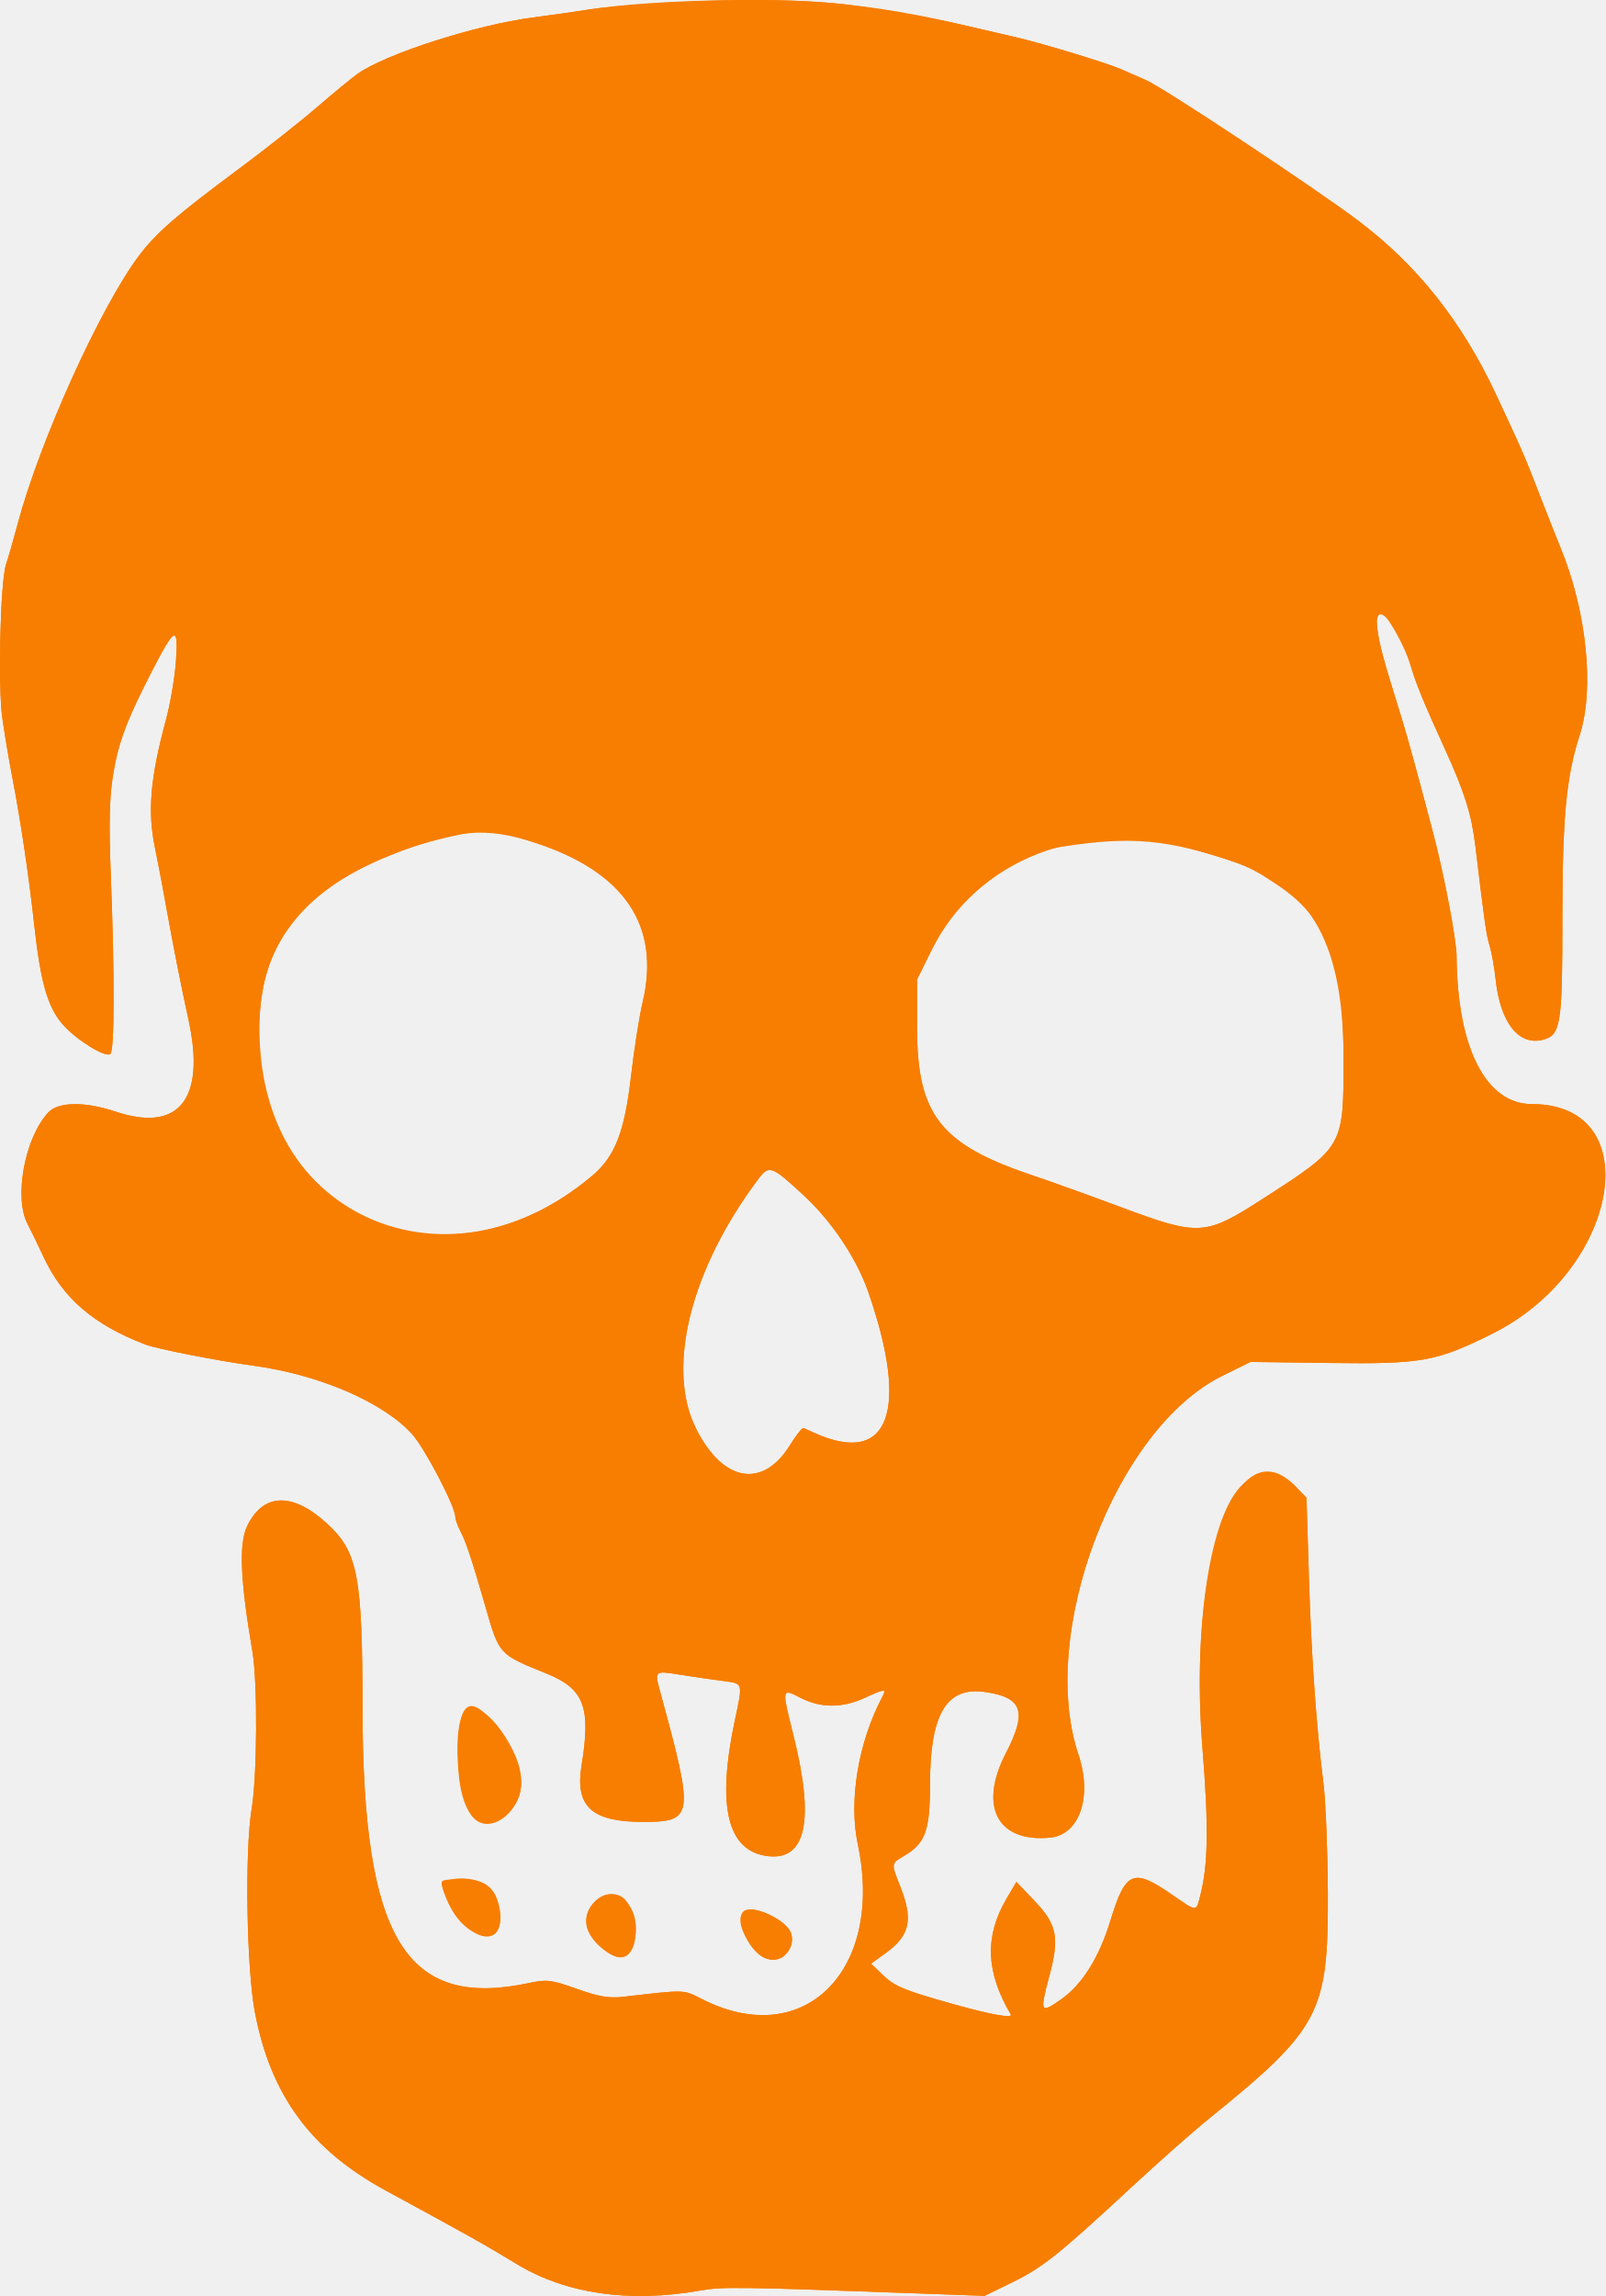
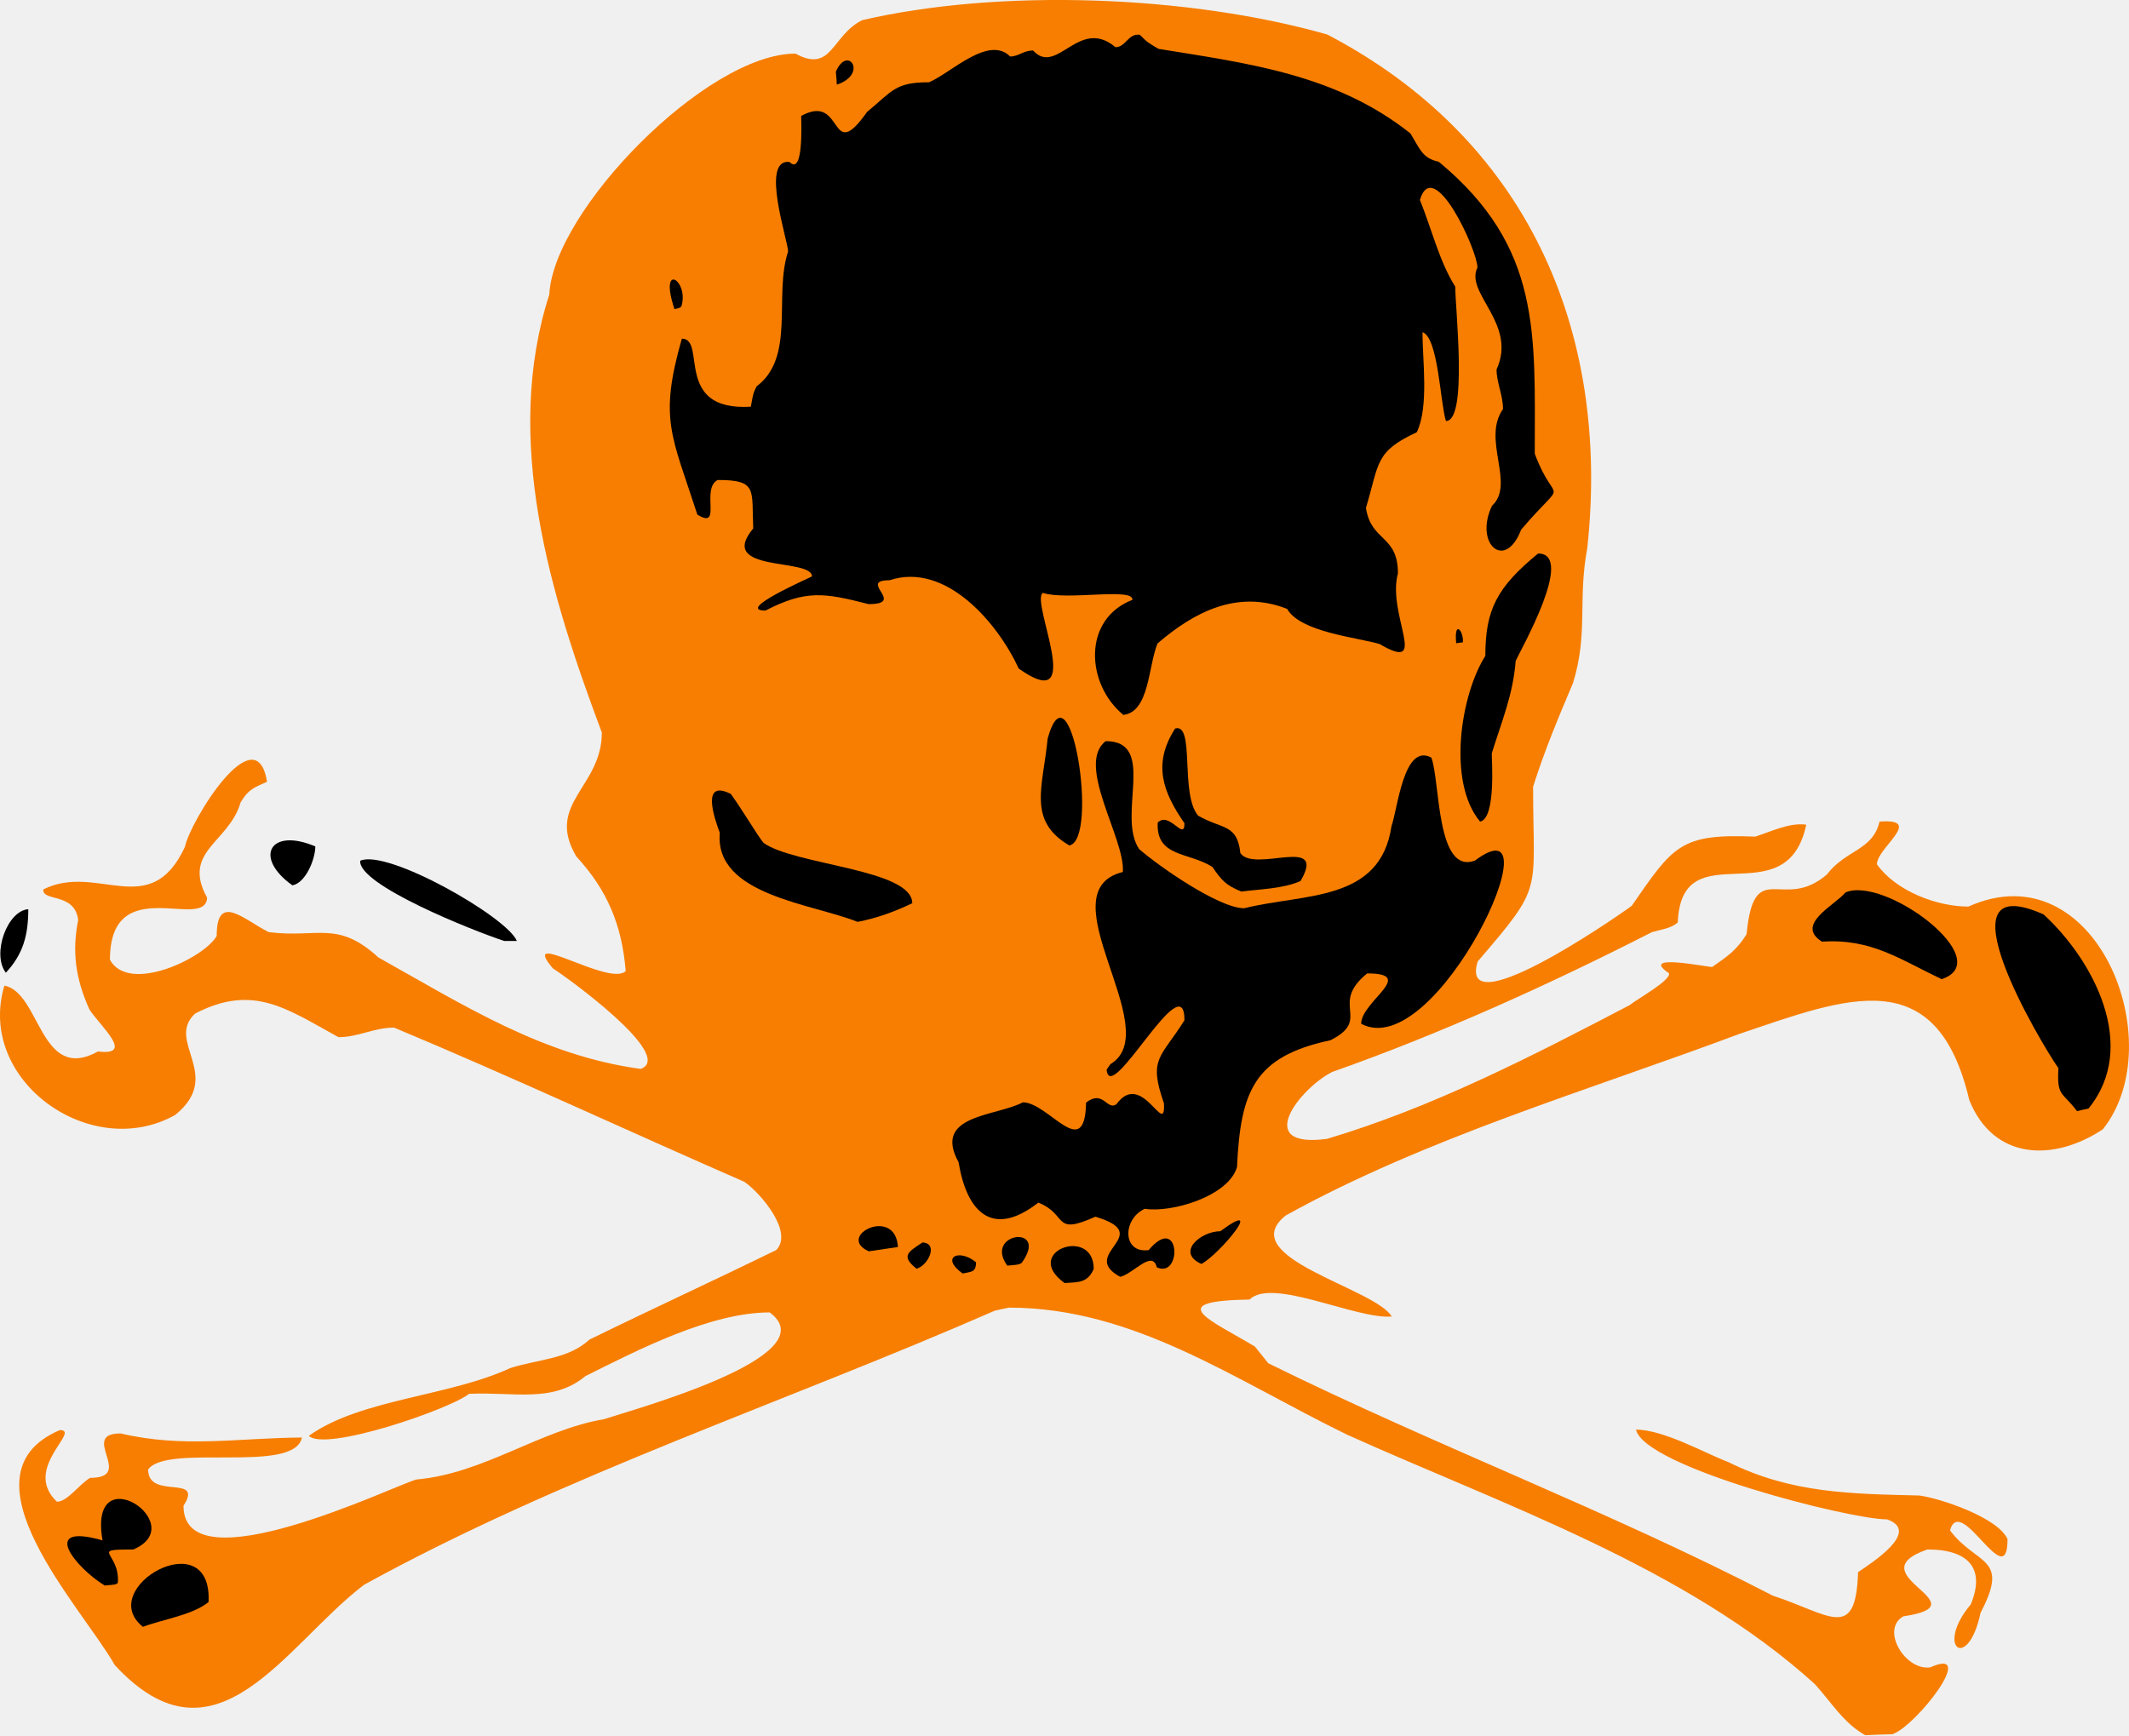
- <svg xmlns="http://www.w3.org/2000/svg" id="svg" version="1.1" width="115.423" height="165.051" viewBox="0 0 115.423 165.051">
-   <defs id="defs1" />
-   <g id="svgg" transform="translate(-143.2647,-45.69638)">
-     <path id="path0" d="m 0,133.333 v 0 m 394.933,-0.8 v 0 M 191.234,45.888 c -2.108,0.114 -4.628,0.334 -5.6,0.489 -0.972,0.154 -2.787,0.412 -4.034,0.573 -4.087,0.528 -10.6,2.618 -12.624,4.051 -0.416,0.295 -1.736,1.381 -2.933,2.414 -1.197,1.033 -3.736,3.036 -5.643,4.451 -4.422,3.282 -5.894,4.561 -7.124,6.187 -2.767,3.657 -7.142,13.316 -8.734,19.28 -0.313,1.174 -0.693,2.494 -0.843,2.934 -0.411,1.202 -0.593,8.768 -0.266,11.066 0.157,1.1 0.469,2.96 0.695,4.134 0.631,3.277 1.204,7.13 1.607,10.8 0.446,4.058 0.963,5.846 2.046,7.08 0.96,1.093 3.012,2.371 3.411,2.125 0.311,-0.193 0.324,-5.588 0.032,-13.072 -0.274,-7.019 0.092,-8.838 2.869,-14.267 1.748,-3.417 2.003,-3.547 1.824,-0.933 -0.081,1.173 -0.408,3.093 -0.726,4.267 -1.122,4.133 -1.331,6.604 -0.779,9.2 0.14,0.66 0.438,2.22 0.663,3.466 0.65,3.613 1.134,6.076 1.749,8.897 1.236,5.677 -0.697,8.099 -5.249,6.577 -2.209,-0.739 -4.119,-0.715 -4.839,0.06 -1.711,1.843 -2.499,6.181 -1.465,8.066 0.161,0.294 0.668,1.338 1.126,2.32 1.391,2.979 3.602,4.878 7.336,6.302 0.808,0.308 5.275,1.183 7.734,1.514 4.746,0.64 9.35,2.624 11.429,4.925 0.912,1.009 3.102,5.201 3.106,5.944 10e-4,0.181 0.166,0.645 0.368,1.032 0.394,0.754 0.847,2.119 1.761,5.297 1.042,3.622 0.95,3.521 4.439,4.939 2.695,1.095 3.195,2.408 2.509,6.594 -0.484,2.957 0.721,4.067 4.417,4.067 3.623,0 3.68,-0.389 1.32,-9.038 -0.523,-1.915 -0.589,-1.848 1.486,-1.521 0.934,0.147 2.268,0.34 2.965,0.429 1.439,0.184 1.414,0.102 0.839,2.796 -1.331,6.244 -0.545,9.466 2.39,9.797 2.733,0.308 3.34,-2.583 1.82,-8.669 -0.861,-3.45 -0.868,-3.417 0.555,-2.692 1.397,0.713 2.96,0.714 4.514,0.004 1.516,-0.694 1.636,-0.703 1.321,-0.106 -1.734,3.281 -2.432,7.466 -1.768,10.6 1.92,9.066 -3.864,14.852 -11.155,11.157 -1.421,-0.72 -1.174,-0.711 -5.661,-0.19 -1.061,0.123 -1.773,0.004 -3.378,-0.566 -1.837,-0.652 -2.165,-0.693 -3.402,-0.428 -8.91,1.911 -11.994,-3.148 -12.012,-19.707 -0.01,-9.613 -0.334,-11.288 -2.574,-13.333 -2.47,-2.255 -4.567,-2.184 -5.718,0.193 -0.61,1.259 -0.501,3.892 0.372,9.007 0.381,2.232 0.35,8.906 -0.052,11.333 -0.504,3.04 -0.368,11.466 0.236,14.636 1.134,5.951 4.015,9.87 9.408,12.799 6.058,3.291 7.05,3.847 9.435,5.295 3.499,2.123 8.047,2.785 13.097,1.906 1.708,-0.298 2.577,-0.287 15.827,0.197 l 4.695,0.171 1.972,-0.962 c 2.19,-1.07 3.351,-1.995 8.544,-6.81 1.959,-1.817 4.461,-4.031 5.561,-4.92 8.047,-6.51 8.637,-7.624 8.603,-16.24 -0.013,-3.04 -0.153,-6.58 -0.313,-7.866 -0.526,-4.231 -0.875,-9.187 -1.05,-14.922 l -0.173,-5.649 -0.783,-0.818 c -4.253,-4.436 -7.773,5.489 -6.693,18.869 0.448,5.547 0.407,8.315 -0.155,10.514 -0.313,1.222 -0.202,1.225 -2.049,-0.046 -2.793,-1.923 -3.322,-1.696 -4.423,1.89 -0.817,2.662 -2.026,4.585 -3.56,5.66 -1.466,1.028 -1.523,0.916 -0.84,-1.635 0.76,-2.843 0.583,-3.745 -1.079,-5.487 l -1.276,-1.338 -0.723,1.232 c -1.572,2.683 -1.473,5.27 0.318,8.295 0.178,0.301 -1.36,0.033 -3.937,-0.685 -3.691,-1.028 -4.396,-1.315 -5.253,-2.141 l -0.853,-0.823 1.039,-0.752 c 1.757,-1.273 2.006,-2.387 1.067,-4.77 -0.677,-1.718 -0.684,-1.662 0.287,-2.236 1.517,-0.896 1.844,-1.808 1.845,-5.14 0.002,-5.05 1.185,-7.033 3.955,-6.63 2.707,0.394 3.05,1.401 1.497,4.403 -1.977,3.82 -0.608,6.431 3.181,6.067 2.116,-0.203 3.054,-2.94 2.042,-5.957 -2.928,-8.732 2.658,-23.446 10.34,-27.238 l 2.031,-1.002 5.744,0.076 c 6.567,0.086 7.616,-0.103 11.625,-2.098 9.164,-4.561 11.241,-16.511 2.87,-16.511 -3.321,0 -5.378,-4.037 -5.426,-10.647 -0.008,-1.182 -0.892,-5.826 -1.679,-8.82 -1.058,-4.029 -1.852,-6.929 -2.226,-8.133 -1.393,-4.477 -1.66,-5.46 -1.794,-6.6 -0.27,-2.303 1.508,-0.308 2.403,2.694 0.405,1.359 0.915,2.603 2.423,5.906 1.451,3.177 1.951,4.763 2.227,7.066 0.67,5.591 0.783,6.378 1.028,7.169 0.141,0.457 0.335,1.551 0.43,2.431 0.331,3.068 1.648,4.747 3.381,4.312 1.301,-0.327 1.416,-1.043 1.416,-8.845 0,-7.144 0.282,-10.106 1.245,-13.067 1.073,-3.3 0.502,-8.895 -1.372,-13.445 -0.277,-0.672 -0.945,-2.361 -1.485,-3.755 -1.138,-2.939 -1.216,-3.118 -3.15,-7.258 -2.455,-5.255 -5.659,-9.301 -9.905,-12.505 -3.089,-2.332 -13.981,-9.548 -15.25,-10.104 -0.706,-0.309 -1.523,-0.667 -1.816,-0.797 -1.005,-0.442 -5.717,-1.874 -7.526,-2.286 -0.994,-0.227 -2.288,-0.528 -2.874,-0.669 -7.924,-1.905 -13.04,-2.325 -22.233,-1.826 m -9.489,60.391 c 6.418,2.095 9.026,5.962 7.727,11.454 -0.243,1.027 -0.619,3.417 -0.837,5.311 -0.458,3.994 -1.147,5.777 -2.764,7.149 -9.988,8.475 -22.865,3.697 -23.883,-8.861 -0.569,-7.023 2.278,-11.319 9.39,-14.167 4.649,-1.862 6.812,-2.046 10.367,-0.886 m 47.455,0.504 c 3.592,1.072 3.977,1.236 5.886,2.514 3.608,2.415 4.775,5.451 4.778,12.436 0.003,6.442 0.041,6.377 -5.864,10.178 -4.084,2.629 -4.537,2.654 -10.133,0.566 -2.2,-0.821 -5.14,-1.877 -6.534,-2.348 -6.471,-2.186 -8.133,-4.338 -8.133,-10.529 v -3.494 l 1.015,-2.054 c 3.282,-6.642 11.082,-9.628 18.985,-7.269 m -28.149,24.845 c 2.022,1.872 3.801,4.529 4.634,6.922 2.988,8.573 1.496,12.549 -3.818,10.173 -0.367,-0.164 -0.741,-0.331 -0.831,-0.371 -0.09,-0.04 -0.53,0.516 -0.978,1.236 -1.973,3.175 -4.859,2.643 -6.775,-1.25 -2.136,-4.339 -0.359,-11.404 4.495,-17.873 0.785,-1.045 0.951,-0.986 3.273,1.163 M 176.492,169 c -0.705,1.753 -0.234,6.169 0.783,7.333 1.237,1.417 3.698,-0.567 3.437,-2.77 -0.363,-3.065 -3.471,-6.426 -4.22,-4.563 m -1.409,12.4 c 1.209,3.911 4.961,4.934 3.997,1.09 -0.302,-1.202 -1.081,-1.69 -2.698,-1.69 -1.417,0 -1.476,0.027 -1.299,0.6 m 10.782,1.196 c -0.76,0.966 -0.541,2.105 0.59,3.071 1.215,1.037 1.959,0.97 2.35,-0.214 0.851,-2.581 -1.42,-4.789 -2.94,-2.857 m 10.846,0.515 c -0.57,0.57 0.358,2.719 1.418,3.287 1.101,0.589 2.355,-0.452 2.034,-1.69 -0.252,-0.972 -2.867,-2.182 -3.452,-1.597" stroke="none" fill="#000000" fill-rule="evenodd" style="fill:#f77e00;fill-opacity:1" />
-     <path id="path1" d="m 204,46.005 c 2.841,0.361 6.923,1.097 9.467,1.709 0.586,0.141 1.88,0.442 2.874,0.669 1.809,0.412 6.521,1.844 7.526,2.286 0.293,0.13 1.11,0.488 1.816,0.797 1.269,0.556 12.161,7.772 15.25,10.104 4.246,3.204 7.45,7.25 9.905,12.505 1.934,4.14 2.012,4.319 3.15,7.258 0.54,1.394 1.208,3.083 1.485,3.755 1.874,4.55 2.445,10.145 1.372,13.445 -0.963,2.961 -1.245,5.923 -1.245,13.067 0,7.802 -0.115,8.518 -1.416,8.845 -1.733,0.435 -3.05,-1.244 -3.381,-4.312 -0.095,-0.88 -0.289,-1.974 -0.43,-2.431 -0.245,-0.791 -0.358,-1.578 -1.028,-7.169 -0.276,-2.303 -0.776,-3.889 -2.227,-7.066 -1.508,-3.303 -2.018,-4.547 -2.423,-5.906 -0.456,-1.531 -1.861,-3.961 -2.29,-3.961 -0.155,0 -0.201,0.517 -0.113,1.267 0.134,1.14 0.401,2.123 1.794,6.6 0.374,1.204 1.168,4.104 2.226,8.133 0.787,2.994 1.671,7.638 1.679,8.82 0.048,6.61 2.105,10.647 5.426,10.647 8.371,0 6.294,11.95 -2.87,16.511 -4.009,1.995 -5.058,2.184 -11.625,2.098 l -5.744,-0.076 -2.031,1.002 c -7.682,3.792 -13.268,18.506 -10.34,27.238 1.012,3.017 0.074,5.754 -2.042,5.957 -3.789,0.364 -5.158,-2.247 -3.181,-6.067 1.553,-3.002 1.21,-4.009 -1.497,-4.403 -2.77,-0.403 -3.953,1.58 -3.955,6.63 -0.001,3.332 -0.328,4.244 -1.845,5.14 -0.971,0.574 -0.964,0.518 -0.287,2.236 0.939,2.383 0.69,3.497 -1.067,4.77 l -1.039,0.752 0.853,0.823 c 0.857,0.826 1.562,1.113 5.253,2.141 2.577,0.718 4.115,0.986 3.937,0.685 -1.791,-3.025 -1.89,-5.612 -0.318,-8.295 l 0.723,-1.232 1.276,1.338 c 1.662,1.742 1.839,2.644 1.079,5.487 -0.683,2.551 -0.626,2.663 0.84,1.635 1.534,-1.075 2.743,-2.998 3.56,-5.66 1.101,-3.586 1.63,-3.813 4.423,-1.89 1.847,1.271 1.736,1.268 2.049,0.046 0.562,-2.199 0.603,-4.967 0.155,-10.514 -0.737,-9.13 0.672,-17.599 3.205,-19.258 1.1,-0.721 2.582,-0.556 3.488,0.389 l 0.783,0.818 0.173,5.649 c 0.175,5.735 0.524,10.691 1.05,14.922 0.16,1.286 0.3,4.826 0.313,7.866 0.034,8.616 -0.556,9.73 -8.603,16.24 -1.1,0.889 -3.602,3.103 -5.561,4.92 -5.193,4.815 -6.354,5.74 -8.544,6.81 l -1.972,0.962 -4.695,-0.171 c -13.25,-0.484 -14.119,-0.495 -15.827,-0.197 -5.05,0.879 -9.598,0.217 -13.097,-1.906 -2.385,-1.448 -3.377,-2.004 -9.435,-5.295 -5.393,-2.929 -8.274,-6.848 -9.408,-12.799 -0.604,-3.17 -0.74,-11.596 -0.236,-14.636 0.402,-2.427 0.433,-9.101 0.052,-11.333 -0.873,-5.115 -0.982,-7.748 -0.372,-9.007 1.151,-2.377 3.248,-2.448 5.718,-0.193 2.24,2.045 2.564,3.72 2.574,13.333 0.018,16.559 3.102,21.618 12.012,19.707 1.237,-0.265 1.565,-0.224 3.402,0.428 1.605,0.57 2.317,0.689 3.378,0.566 4.487,-0.521 4.24,-0.53 5.661,0.19 7.291,3.695 13.075,-2.091 11.155,-11.157 -0.664,-3.134 0.034,-7.319 1.768,-10.6 0.315,-0.597 0.195,-0.588 -1.321,0.106 -1.554,0.71 -3.117,0.709 -4.514,-0.004 -1.423,-0.725 -1.416,-0.758 -0.555,2.692 1.52,6.086 0.913,8.977 -1.82,8.669 -2.935,-0.331 -3.721,-3.553 -2.39,-9.797 0.575,-2.694 0.6,-2.612 -0.839,-2.796 -0.697,-0.089 -2.031,-0.282 -2.965,-0.429 -2.075,-0.327 -2.009,-0.394 -1.486,1.521 2.36,8.649 2.303,9.038 -1.32,9.038 -3.696,0 -4.901,-1.11 -4.417,-4.067 0.686,-4.186 0.186,-5.499 -2.509,-6.594 -3.489,-1.418 -3.397,-1.317 -4.439,-4.939 -0.914,-3.178 -1.367,-4.543 -1.761,-5.297 -0.202,-0.387 -0.367,-0.851 -0.368,-1.032 -0.004,-0.743 -2.194,-4.935 -3.106,-5.944 -2.079,-2.301 -6.683,-4.285 -11.429,-4.925 -2.459,-0.331 -6.926,-1.206 -7.734,-1.514 -3.734,-1.424 -5.945,-3.323 -7.336,-6.302 -0.458,-0.982 -0.965,-2.026 -1.126,-2.32 -1.034,-1.885 -0.246,-6.223 1.465,-8.066 0.72,-0.775 2.63,-0.799 4.839,-0.06 4.552,1.522 6.485,-0.9 5.249,-6.577 -0.615,-2.821 -1.099,-5.284 -1.749,-8.897 -0.225,-1.246 -0.523,-2.806 -0.663,-3.466 -0.552,-2.596 -0.343,-5.067 0.779,-9.2 0.318,-1.174 0.645,-3.094 0.726,-4.267 0.179,-2.614 -0.076,-2.484 -1.824,0.933 -1.836,3.59 -2.29,4.831 -2.725,7.461 -0.234,1.415 -0.276,3.42 -0.144,6.806 0.292,7.484 0.279,12.879 -0.032,13.072 -0.399,0.246 -2.451,-1.032 -3.411,-2.125 -1.083,-1.234 -1.6,-3.022 -2.046,-7.08 -0.403,-3.67 -0.976,-7.523 -1.607,-10.8 -0.226,-1.174 -0.538,-3.034 -0.695,-4.134 -0.327,-2.298 -0.145,-9.864 0.266,-11.066 0.15,-0.44 0.53,-1.76 0.843,-2.934 1.592,-5.964 5.967,-15.623 8.734,-19.28 1.23,-1.626 2.702,-2.905 7.124,-6.187 1.907,-1.415 4.446,-3.418 5.643,-4.451 1.197,-1.033 2.517,-2.119 2.933,-2.414 2.024,-1.433 8.537,-3.523 12.624,-4.051 1.247,-0.161 3.062,-0.419 4.034,-0.573 4.513,-0.717 14.112,-0.911 18.366,-0.372 m -28.439,59.853 c -7.908,1.828 -12.599,5.753 -13.453,11.256 -2.282,14.699 12.357,22.756 23.763,13.079 1.617,-1.372 2.306,-3.155 2.764,-7.149 0.218,-1.894 0.594,-4.284 0.837,-5.311 1.299,-5.492 -1.309,-9.359 -7.727,-11.454 -2.899,-0.946 -3.683,-1 -6.184,-0.421 m 44.076,0.704 c -4.02,0.627 -7.331,3.259 -9.422,7.49 l -1.015,2.054 v 3.494 c 0,6.191 1.662,8.343 8.133,10.529 1.394,0.471 4.334,1.527 6.534,2.348 5.596,2.088 6.049,2.063 10.133,-0.566 5.905,-3.801 5.867,-3.736 5.864,-10.178 -0.003,-8.029 -2.266,-12.206 -7.578,-13.993 -5.104,-1.717 -7.664,-1.955 -12.649,-1.178 m -21.859,23.903 c -4.854,6.469 -6.631,13.534 -4.495,17.873 1.916,3.893 4.802,4.425 6.775,1.25 0.448,-0.72 0.888,-1.276 0.978,-1.236 0.09,0.04 0.464,0.207 0.831,0.371 5.314,2.376 6.806,-1.6 3.818,-10.173 -0.833,-2.393 -2.612,-5.05 -4.634,-6.922 -2.322,-2.149 -2.488,-2.208 -3.273,-1.163 m -19.377,38.668 c 2.42,2.532 3.031,5.221 1.528,6.724 -2.143,2.144 -3.768,0.354 -3.743,-4.124 0.019,-3.412 0.688,-4.198 2.215,-2.6 m -0.008,12.194 c 1.181,1.181 1.117,3.654 -0.092,3.524 -1.46,-0.156 -2.566,-1.342 -3.218,-3.451 -0.262,-0.847 2.476,-0.908 3.31,-0.073 m 9.983,1.14 c 0.978,1.512 0.686,3.933 -0.473,3.933 -0.844,0 -2.28,-1.326 -2.459,-2.271 -0.335,-1.77 2.004,-3.097 2.932,-1.662 m 10.578,1.066 c 1.153,0.653 1.522,1.444 1.069,2.291 -0.646,1.207 -2.049,0.935 -2.97,-0.574 -1.257,-2.062 -0.275,-2.948 1.901,-1.717" stroke="none" fill="#ffffff" fill-rule="evenodd" style="fill:#f77e00;fill-opacity:1" />
+ <svg xmlns="http://www.w3.org/2000/svg" id="svg2403" width="702.113" height="572.378" xml:space="preserve" version="1.1">
+   <defs id="defs2406" />
+   <g id="g2412" transform="matrix(1.25,0,0,-1.25,-29.34492,779.254)">
+     <path d="m 515.578,165.501 c -5.732,3.213 -8.945,8.694 -13.292,13.481 -33.893,30.805 -82.338,47.311 -123.286,65.769 -29.609,14.364 -56.194,33.578 -89.331,33.578 -1.259,-0.252 -2.519,-0.504 -3.779,-0.819 C 230.956,253.445 172.054,234.105 119.514,205.189 98.662,189.314 80.519,154.98 53.745,184.022 c -8.631,15.245 -42.082,50.209 -14.49,61.99 5.796,0 -10.079,-10.143 -0.756,-18.899 2.772,0 5.859,4.599 8.757,6.299 12.032,0 -3.087,11.718 8.063,11.718 16.506,-3.906 30.869,-1.197 47.815,-1.071 -1.953,-9.764 -35.593,-1.449 -40.571,-8.442 0,-8.19 14.805,-1.07 9.324,-9.575 0,-21.671 55.5,5.292 61.422,6.929 17.828,1.575 32.569,13.041 49.579,15.938 7.308,2.457 59.343,16.568 43.657,28.16 -15.624,0 -34.775,-9.891 -48.634,-16.82 -8.693,-7.182 -18.962,-4.095 -30.68,-4.662 -5.103,-4.094 -37.987,-15.371 -42.271,-11.087 13.67,9.764 36.853,10.331 53.169,17.891 7.623,2.394 15.246,2.331 20.852,7.497 16.19,7.938 32.885,15.623 49.264,23.624 4.724,4.724 -4.158,15.119 -8.379,18.017 -30.742,13.419 -61.485,27.782 -92.417,40.697 -5.355,0 -9.387,-2.52 -14.678,-2.52 -13.671,7.497 -22.49,14.175 -37.798,6.237 -8.001,-7.307 7.686,-16.316 -5.292,-26.774 -22.238,-12.473 -52.539,9.135 -45.043,34.145 9.575,-1.891 9.386,-25.829 24.695,-17.387 9.765,-1.197 0.756,6.489 -2.267,11.088 -3.591,8.001 -4.662,15.056 -2.961,23.624 -0.945,7.37 -9.512,4.725 -9.198,8.063 14.3,7.119 28.16,-8.567 37.358,11.214 1.323,6.678 18.71,35.027 21.671,17.198 -3.654,-1.638 -4.977,-2.079 -6.993,-5.481 -3.024,-10.584 -15.623,-12.851 -8.819,-25.136 -0.504,-8.945 -25.64,7.119 -25.64,-16.379 5.04,-9.135 25.01,0.567 28.16,6.3 0,11.654 7.245,4.221 13.733,1.008 12.978,-1.638 18.143,3.213 28.916,-6.678 22.742,-12.725 43.468,-25.954 69.234,-29.42 9.324,3.465 -20.096,24.632 -23.183,26.522 -9.261,10.961 14.93,-4.977 19.214,-0.693 -1.008,12.159 -4.851,21.356 -13.04,30.239 -8.252,13.986 6.741,18.206 6.741,32.696 -13.608,36.287 -26.207,77.172 -13.86,115.6 1.07,22.112 41.452,63.564 64.95,63.564 9.639,-5.291 9.512,4.788 17.576,8.82 36.349,8.442 86.243,6.615 122.719,-3.78 52.351,-27.341 74.841,-77.739 68.604,-135.507 -2.583,-13.797 0.315,-22.428 -3.78,-35.657 -3.843,-9.072 -7.56,-17.954 -10.52,-27.341 0,-28.475 3.023,-25.577 -14.616,-46.114 -5.103,-16.694 34.144,9.953 40.633,14.678 11.025,15.938 12.851,19.088 32.569,18.269 4.221,1.323 9.072,3.78 13.482,3.15 -5.229,-24.632 -32.885,-1.323 -33.893,-25.766 -1.575,-1.575 -4.662,-1.953 -6.803,-2.583 -27.026,-13.796 -55.815,-26.837 -84.417,-36.916 -8.505,-4.347 -21.041,-20.285 -1.323,-17.639 27.782,8.253 54.178,21.86 79.818,35.278 1.827,1.512 11.087,6.615 10.394,8.442 -8.001,5.355 9.765,1.638 11.403,1.638 4.095,2.835 6.489,4.473 9.071,8.631 2.016,20.726 9.513,5.733 21.167,15.749 5.04,6.615 12.096,6.3 13.922,13.986 11.907,0.882 -0.693,-6.867 -0.693,-11.277 4.977,-6.993 15.686,-11.151 24.128,-11.151 33.641,15.056 53.737,-35.909 35.468,-58.777 -12.915,-8.567 -28.79,-8.252 -35.216,7.686 -8.631,36.727 -32.255,27.089 -60.603,17.513 -39.5,-14.804 -82.841,-27.467 -119.758,-47.941 -13.86,-11.088 23.435,-19.088 27.971,-26.648 -9.135,-0.882 -31.562,10.395 -37.483,4.473 -22.994,-0.378 -10.52,-5.292 1.386,-12.411 1.134,-1.449 2.331,-2.897 3.527,-4.41 44.729,-22.049 89.456,-38.744 133.176,-61.359 14.931,-4.851 21.861,-12.285 22.428,6.237 3.906,2.645 16.568,10.772 7.686,13.921 -10.017,0 -64.006,13.797 -66.274,23.687 7.308,0 18.332,-6.299 24.38,-8.568 16.568,-8.252 32.38,-8.379 50.398,-8.82 5.606,-0.756 20.789,-5.859 23.246,-11.529 0,-14.804 -12.347,12.285 -15.182,2.331 6.992,-9.323 15.938,-6.804 8.064,-21.733 -3.276,-15.687 -12.159,-9.198 -2.583,2.205 3.717,8.945 0.063,14.489 -11.466,14.489 -19.151,-6.678 15.056,-14.489 -6.3,-17.639 -6.111,-3.402 0.378,-14.364 7.056,-13.481 12.725,5.733 -3.591,-15.372 -9.954,-17.639 -2.394,-0.063 -4.788,-0.126 -7.182,-0.252" style="fill:#f77e00;fill-opacity:1;fill-rule:evenodd;stroke:none;stroke-opacity:1" id="path2414" />
+     <path d="m 61.179,194.102 c -12.789,10.205 18.332,27.908 17.324,6.551 -4.221,-3.465 -11.97,-4.536 -17.324,-6.551" style="fill:#000000;fill-opacity:1;fill-rule:evenodd;stroke:none" id="path2416" />
+     <path d="m 51.099,205 c -7.812,4.788 -17.324,16.695 -0.567,11.907 -3.969,22.616 23.623,4.221 8.126,-2.394 -11.907,0 -3.465,-0.63 -4.095,-8.82 -0.504,-0.441 -0.504,-0.441 -3.465,-0.693" style="fill:#000000;fill-opacity:1;fill-rule:evenodd;stroke:none" id="path2418" />
+     <path d="m 304.348,284.817 c -11.466,8.253 7.686,15.182 7.686,3.717 -1.638,-3.717 -4.032,-3.465 -7.686,-3.717" style="fill:#000000;fill-opacity:1;fill-rule:evenodd;stroke:none" id="path2420" />
+     <path d="m 319.027,286.456 c -11.277,6.11 9.638,11.024 -6.552,15.875 -11.403,-5.103 -7.056,0.504 -15.056,3.717 -12.348,-9.639 -18.962,-2.142 -21.041,10.647 -6.93,12.599 9.827,12.032 16.946,15.812 6.804,0 16.379,-16.064 16.694,-0.063 4.536,3.528 5.481,-2.205 8,-0.441 6.741,9.323 13.04,-9.198 12.537,0.252 -4.221,12.033 -0.756,11.97 5.417,21.923 0,15.119 -19.592,-23.057 -20.537,-13.04 0.315,0.441 0.63,0.945 1.008,1.449 14.931,8.945 -17.513,45.547 3.276,50.713 0.63,8.82 -12.536,28.349 -4.535,34.522 13.67,0 2.834,-19.529 8.819,-28.474 5.103,-4.473 21.041,-15.623 27.719,-15.623 15.938,3.969 35.908,1.575 38.87,21.672 1.638,4.536 3.213,22.049 10.521,18.08 2.331,-6.174 1.26,-31.058 11.528,-27.152 22.49,16.82 -10.143,-53.674 -30.05,-43.09 0,5.921 14.805,13.292 1.575,13.292 -10.143,-8.252 1.386,-12.095 -9.701,-17.639 -20.16,-4.284 -23.687,-13.481 -24.633,-33.452 -2.204,-7.686 -17.261,-12.158 -24.316,-11.024 -5.922,-2.646 -5.985,-11.844 1.008,-10.899 8.379,9.954 8.883,-7.686 2.142,-4.536 -1.134,4.725 -6.111,-1.638 -9.638,-2.52" style="fill:#000000;fill-opacity:1;fill-rule:evenodd;stroke:none" id="path2422" />
+     <path d="m 277.448,287.337 c -5.984,4.284 -0.945,6.678 3.528,2.961 0,-2.709 -1.26,-2.457 -3.528,-2.961" style="fill:#000000;fill-opacity:1;fill-rule:evenodd;stroke:none" id="path2424" />
+     <path d="m 265.29,288.598 c -4.284,3.402 -2.142,4.473 1.575,6.93 4.221,-0.189 1.575,-6.048 -1.575,-6.93" style="fill:#000000;fill-opacity:1;fill-rule:evenodd;stroke:none" id="path2426" />
+     <path d="m 289.229,289.416 c -6.363,8.757 11.276,11.025 3.78,0.693 -0.819,-0.441 -0.819,-0.441 -3.78,-0.693" style="fill:#000000;fill-opacity:1;fill-rule:evenodd;stroke:none" id="path2428" />
+     <path d="m 340.446,289.858 c -6.804,3.024 -0.189,8.631 4.977,8.631 12.284,9.072 -0.063,-5.985 -4.977,-8.631" style="fill:#000000;fill-opacity:1;fill-rule:evenodd;stroke:none" id="path2430" />
+     <path d="m 252.691,293.196 c -8.883,3.969 7.055,12.096 7.686,1.134 -2.52,-0.378 -5.103,-0.756 -7.686,-1.134" style="fill:#000000;fill-opacity:1;fill-rule:evenodd;stroke:none" id="path2432" />
+     <path d="m 571.457,330.176 c -3.905,5.229 -5.355,3.717 -4.914,11.339 -4.788,6.867 -32.444,53.359 -3.906,40.571 13.166,-12.095 25.199,-34.837 11.843,-51.217 -1.007,-0.189 -2.016,-0.441 -3.024,-0.693" style="fill:#000000;fill-opacity:1;fill-rule:evenodd;stroke:none" id="path2434" />
+     <path d="m 342.147,357.453 c -0.882,6.111 -7.056,9.891 -0.504,13.733 8.82,10.773 8.568,2.205 8.064,-6.992 -7.812,-0.567 -0.819,-4.536 -7.56,-6.741" style="fill:#000000;fill-opacity:1;fill-rule:evenodd;stroke:none" id="path2436" />
+     <path d="m 349.265,360.414 c 0.189,1.701 0.189,2.016 1.701,2.52 0,-2.016 0.252,-1.764 -1.701,-2.52" style="fill:#000000;fill-opacity:1;fill-rule:evenodd;stroke:none" id="path2438" />
+     <path d="m 535.738,365.013 c -11.025,5.229 -18.584,10.773 -31.562,9.891 -7.307,4.536 3.528,9.702 6.174,12.978 10.269,4.536 40.382,-17.892 25.388,-22.869" style="fill:#000000;fill-opacity:1;fill-rule:evenodd;stroke:none" id="path2440" />
+     <path d="m 25.018,366.714 c -3.78,4.914 0.378,16.38 5.922,16.757 0,-6.74 -1.323,-11.843 -5.922,-16.757" style="fill:#000000;fill-opacity:1;fill-rule:evenodd;stroke:none" id="path2442" />
+     <path d="m 333.706,369.612 c -4.662,3.465 2.394,5.607 1.826,0.756 -0.567,-0.252 -1.197,-0.504 -1.826,-0.756" style="fill:#000000;fill-opacity:1;fill-rule:evenodd;stroke:none" id="path2444" />
+     <path d="m 400.482,371.754 c -2.772,1.386 7.308,20.601 7.308,10.458 -2.205,-4.977 -2.646,-8.127 -7.308,-10.458" style="fill:#000000;fill-opacity:1;fill-rule:evenodd;stroke:none" id="path2446" />
+     <path d="m 156.494,375.093 c -8.253,2.709 -38.617,14.804 -37.987,21.167 7.182,3.212 38.869,-14.931 41.326,-21.167 -1.071,0 -2.205,0 -3.339,0" style="fill:#000000;fill-opacity:1;fill-rule:evenodd;stroke:none" id="path2448" />
+     <path d="m 249.73,380.133 c -12.096,4.851 -37.798,7.055 -36.35,23.498 -1.701,4.537 -4.787,14.112 2.898,10.269 3.401,-4.725 6.804,-10.647 8.63,-12.915 8.064,-5.858 39.248,-6.93 39.248,-15.938 -4.599,-2.205 -9.45,-3.969 -14.426,-4.914" style="fill:#000000;fill-opacity:1;fill-rule:evenodd;stroke:none" id="path2450" />
+     <path d="m 350.967,388.133 c -4.095,1.701 -5.166,2.898 -7.623,6.489 -6.173,3.969 -14.93,2.52 -14.426,11.717 3.087,3.087 7.056,-5.103 7.056,-0.189 -5.67,8.19 -8.505,15.623 -2.457,25.01 5.292,1.512 1.197,-17.198 6.048,-22.993 6.3,-3.654 10.331,-2.079 11.151,-9.891 3.717,-5.355 23.057,4.914 15.875,-7.371 -4.535,-2.016 -10.646,-2.142 -15.623,-2.772" style="fill:#000000;fill-opacity:1;fill-rule:evenodd;stroke:none" id="path2452" />
+     <path d="m 100.615,389.77 c -10.332,7.372 -5.922,15.372 6.048,10.269 0,-3.339 -2.52,-9.638 -6.048,-10.269" style="fill:#000000;fill-opacity:1;fill-rule:evenodd;stroke:none" id="path2454" />
+     <path d="m 305.608,400.292 c -11.214,6.552 -6.93,15.498 -5.733,28.223 5.985,21.357 13.607,-26.648 5.733,-28.223" style="fill:#000000;fill-opacity:1;fill-rule:evenodd;stroke:none" id="path2456" />
+     <path d="m 413.964,406.592 c -8.757,10.457 -5.103,33.577 1.386,43.72 0,12.221 3.087,18.143 13.923,27.026 9.89,0 -4.599,-25.388 -5.922,-28.348 -0.693,-8.946 -3.654,-15.812 -6.3,-24.38 -0.063,-1.197 1.197,-17.198 -3.087,-18.017" style="fill:#000000;fill-opacity:1;fill-rule:evenodd;stroke:none" id="path2458" />
+     <path d="m 319.846,434.751 c -9.827,8.064 -10.898,25.199 2.394,30.365 0.315,3.338 -17.261,-0.253 -23.624,1.827 -3.465,-2.079 11.78,-32.822 -6.363,-19.97 -5.544,12.033 -19.277,28.223 -34.081,23.309 -8.568,0 4.536,-6.3 -5.544,-6.3 -11.591,2.961 -16.442,3.843 -27.215,-1.701 -8.127,0 11.528,8.568 12.284,9.009 0,4.977 -25.325,0.882 -15.497,12.662 -0.441,10.269 1.197,12.789 -9.387,12.789 -4.536,-2.394 1.323,-13.293 -5.354,-9.135 -6.867,21.167 -10.143,25.136 -4.096,46.429 6.678,0 -2.393,-19.214 18.206,-17.954 0.63,3.528 0.63,3.528 1.512,5.354 10.331,7.749 4.473,23.939 8.315,35.594 0,2.835 -7.434,24.569 0.378,23.624 3.717,-3.717 3.087,10.079 3.087,12.158 11.466,6.3 7.245,-13.292 17.387,1.071 6.678,5.481 7.308,7.811 16.316,7.811 5.67,2.331 15.686,12.537 21.419,6.804 2.268,0 3.402,1.575 6.048,1.575 6.3,-6.867 12.096,9.009 21.734,0.882 2.772,0 3.276,3.654 6.426,3.276 1.953,-1.953 1.953,-1.953 4.914,-3.716 24.128,-3.906 46.933,-6.804 66.462,-22.302 2.52,-4.032 3.087,-6.552 7.497,-7.496 27.215,-22.554 25.325,-45.422 25.325,-77.046 5.481,-14.741 9.008,-5.292 -3.591,-20.033 -4.221,-11.088 -12.473,-3.717 -7.686,6.3 6.237,5.733 -2.771,17.513 2.898,25.514 0,3.717 -1.701,6.993 -1.701,10.458 5.544,12.096 -8.442,20.096 -5.04,26.9 0,4.536 -11.592,29.798 -15.183,17.828 2.898,-7.056 5.166,-16.38 9.324,-22.868 0,-5.733 3.339,-35.468 -2.457,-35.468 -1.512,4.788 -2.016,22.049 -6.174,23.435 -0.063,-7.056 1.764,-19.592 -1.512,-26.396 -11.088,-5.166 -9.828,-8.001 -13.418,-19.97 1.385,-9.008 8.441,-7.056 8.441,-17.261 -2.961,-10.962 8.568,-26.522 -4.851,-18.647 -6.111,1.764 -20.915,3.15 -24.38,9.261 -13.103,5.165 -24.569,-0.819 -34.208,-9.135 -2.457,-6.048 -2.142,-18.08 -9.008,-18.836" style="fill:#000000;fill-opacity:1;fill-rule:evenodd;stroke:none" id="path2460" />
+     <path d="m 407.664,453.651 c -0.63,6.426 2.016,3.213 1.764,0.252 -0.567,-0.063 -1.134,-0.126 -1.764,-0.252" style="fill:#000000;fill-opacity:1;fill-rule:evenodd;stroke:none" id="path2462" />
+     <path d="m 378.244,462.47 c -4.851,2.772 4.913,5.418 4.725,0.693 -0.945,-0.441 -0.945,-0.441 -4.725,-0.693" style="fill:#000000;fill-opacity:1;fill-rule:evenodd;stroke:none" id="path2464" />
+     <path d="m 201.411,541.847 c -4.221,12.789 3.969,7.497 1.827,0.693 -0.504,-0.441 -0.504,-0.441 -1.827,-0.693" style="fill:#000000;fill-opacity:1;fill-rule:evenodd;stroke:none" id="path2466" />
+     <path d="m 244.249,601.064 c -0.063,1.134 -0.126,2.268 -0.252,3.402 3.087,7.244 8.63,-0.63 0.252,-3.402" style="fill:#000000;fill-opacity:1;fill-rule:evenodd;stroke:none" id="path2468" />
  </g>
</svg>
